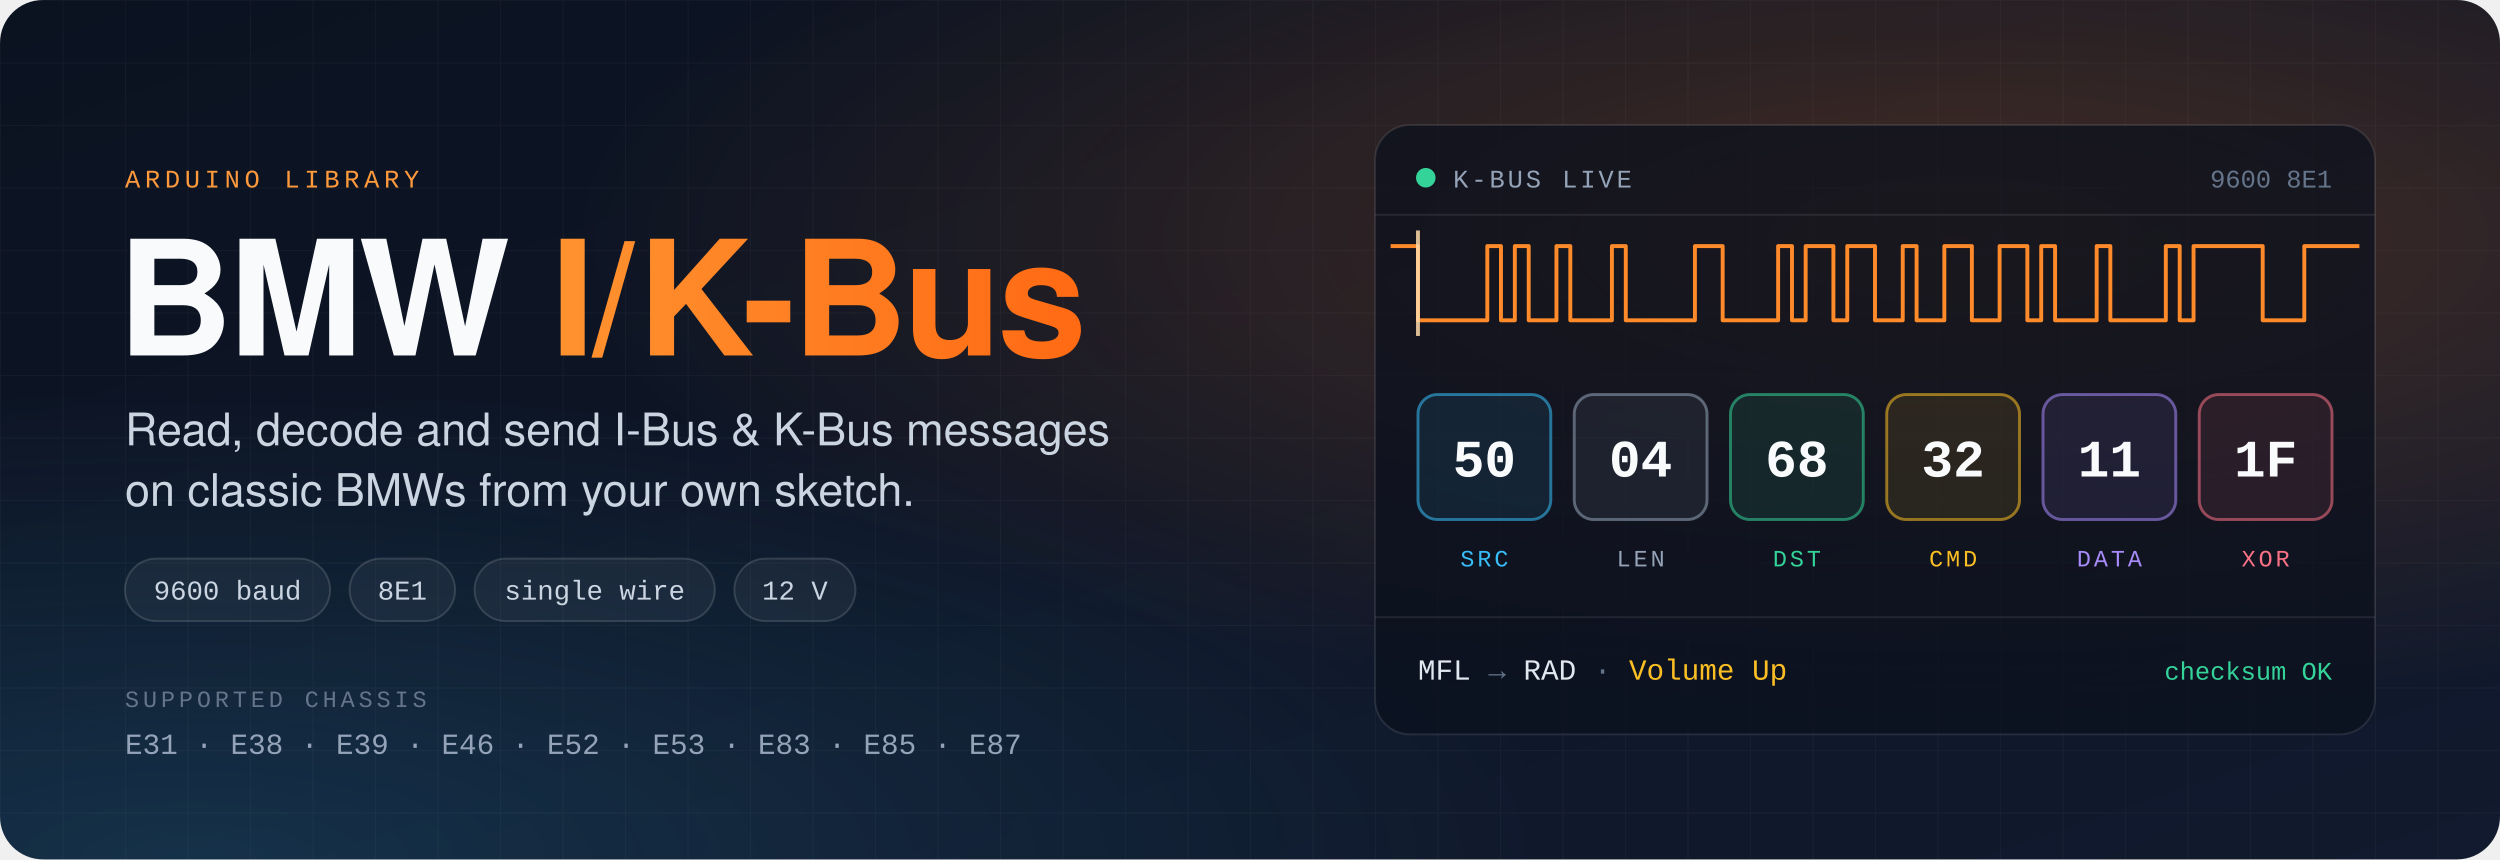
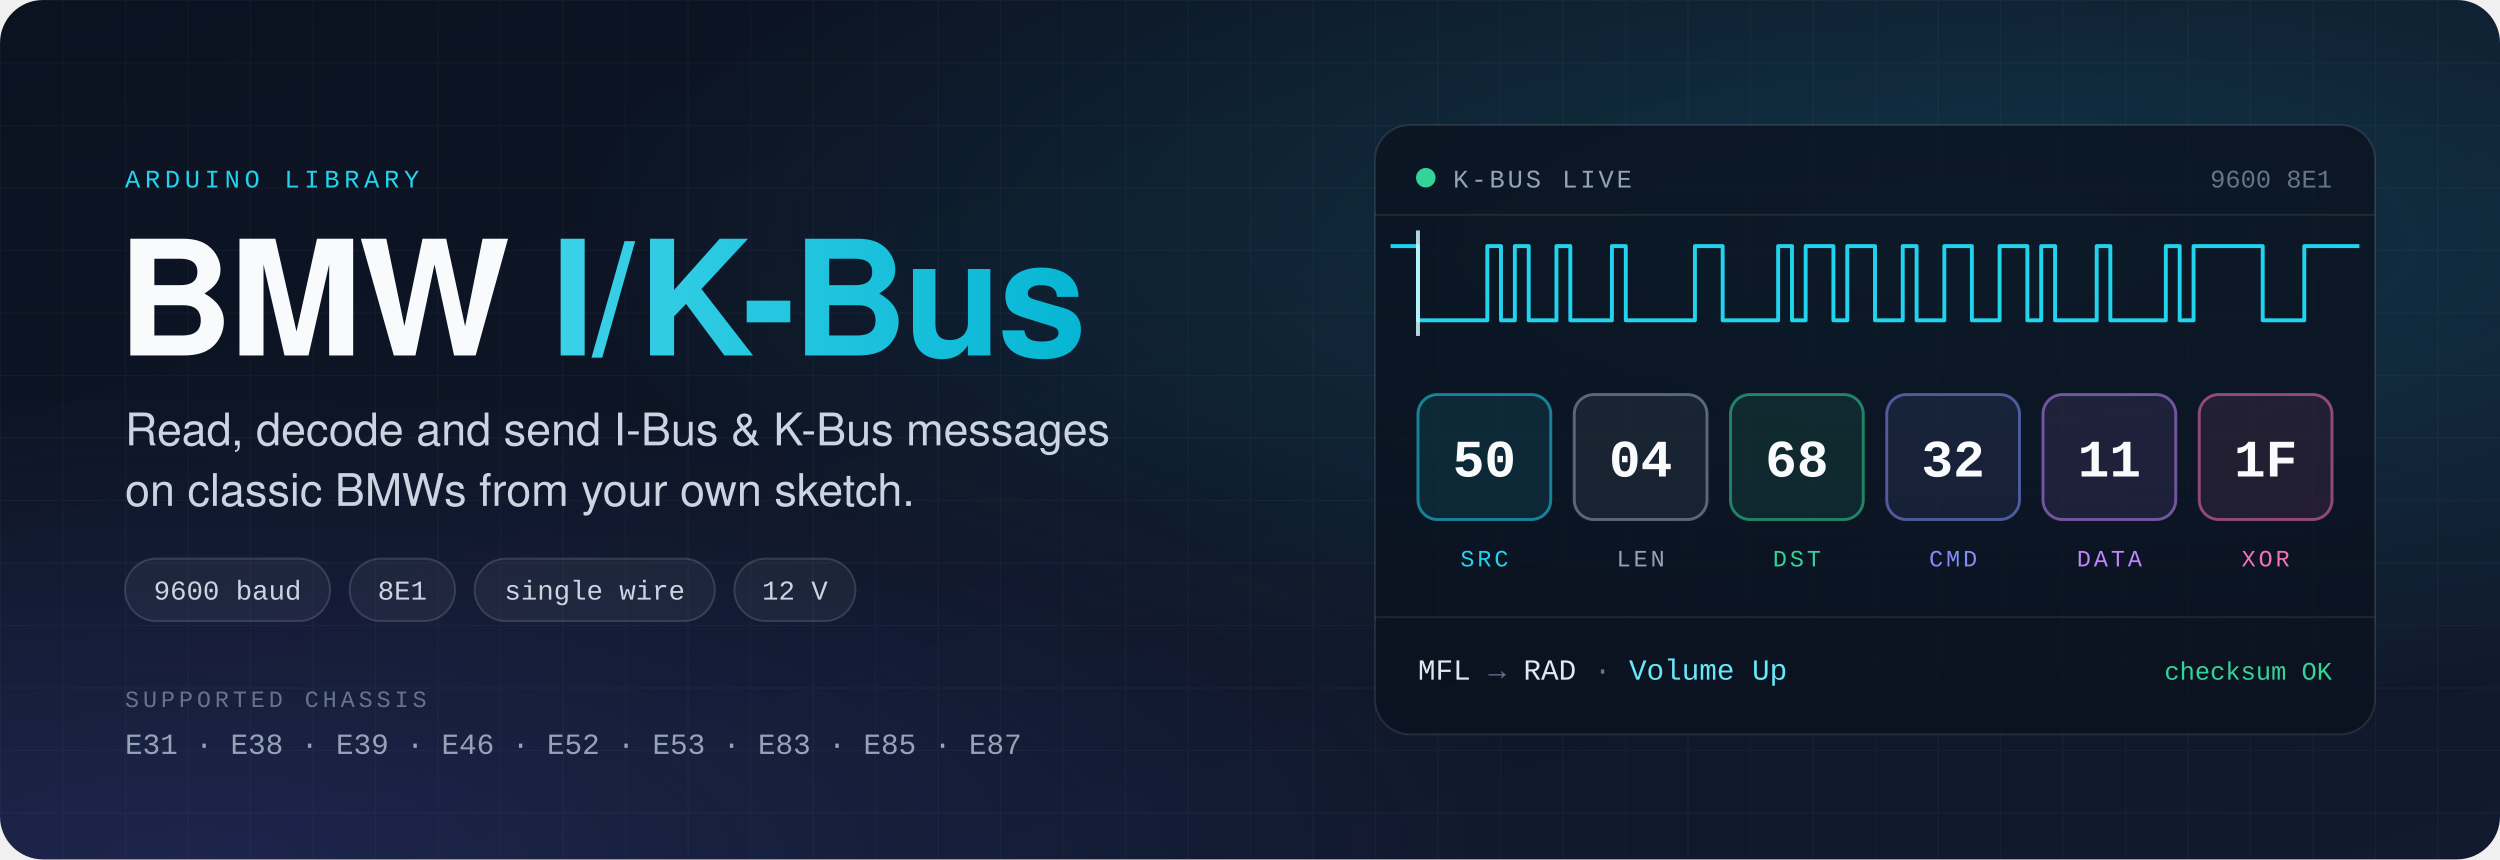
<svg xmlns="http://www.w3.org/2000/svg" viewBox="0 0 1280 440" width="1280" height="440" role="img" aria-labelledby="t d">
  <defs>
    <linearGradient id="bg" x1="0" y1="0" x2="1" y2="1">
      <stop offset="0" stop-color="#0b1220" />
      <stop offset="1" stop-color="#111a2e" />
    </linearGradient>
    <radialGradient id="amber" cx="78%" cy="28%" r="55%">
-       <stop offset="0" stop-color="#ff7a1a" stop-opacity=".22" />
-       <stop offset="1" stop-color="#ff7a1a" stop-opacity="0" />
+       <stop offset="0" stop-color="#22d3ee" stop-opacity=".16" />
+       <stop offset="1" stop-color="#22d3ee" stop-opacity="0" />
    </radialGradient>
    <radialGradient id="blue" cx="8%" cy="100%" r="55%">
-       <stop offset="0" stop-color="#38bdf8" stop-opacity=".16" />
-       <stop offset="1" stop-color="#38bdf8" stop-opacity="0" />
+       <stop offset="0" stop-color="#6366f1" stop-opacity=".18" />
+       <stop offset="1" stop-color="#6366f1" stop-opacity="0" />
    </radialGradient>
    <linearGradient id="title" x1="0" y1="0" x2="1" y2="0">
-       <stop offset="0" stop-color="#ffb347" />
-       <stop offset="1" stop-color="#ff6a13" />
+       <stop offset="0" stop-color="#67e8f9" />
+       <stop offset="1" stop-color="#06b6d4" />
    </linearGradient>
    <pattern id="grid" width="32" height="32" patternUnits="userSpaceOnUse">
      <path d="M32 0H0V32" fill="none" stroke="#ffffff" stroke-opacity=".035" />
    </pattern>
    <clipPath id="card">
      <rect width="1280" height="440" rx="22" />
    </clipPath>
  </defs>
  <style>
      .glow{animation:hit 6s linear infinite}.b0 .glow{animation-delay:0s}.b1 .glow{animation-delay:1s}.b2 .glow{animation-delay:2s}.b3 .glow{animation-delay:3s}.b4 .glow{animation-delay:4s}.b5 .glow{animation-delay:5s}
      .scan{animation:scan 6s linear infinite}
      .live{animation:blink 1.6s ease-in-out infinite}
      @keyframes hit{0%{opacity:0}3%{opacity:1}16%{opacity:1}24%{opacity:0}100%{opacity:0}}
      @keyframes scan{from{transform:translateX(0)}to{transform:translateX(468px)}}
      @keyframes blink{0%,100%{opacity:1}50%{opacity:.25}}
      @media (prefers-reduced-motion:reduce){.glow,.scan,.live{animation:none}.scan{opacity:0}}
    </style>
  <g clip-path="url(#card)">
    <rect width="1280" height="440" fill="url(#bg)" />
    <rect width="1280" height="440" fill="url(#grid)" />
    <rect width="1280" height="440" fill="url(#amber)" />
    <rect width="1280" height="440" fill="url(#blue)" />
-     <text x="64" y="96" font-family="ui-monospace,SFMono-Regular,'SF Mono',Menlo,Consolas,'Liberation Mono',monospace" font-size="13" letter-spacing="2.4" fill="#ff9a3c">ARDUINO LIBRARY</text>
+     <text x="64" y="96" font-family="ui-monospace,SFMono-Regular,'SF Mono',Menlo,Consolas,'Liberation Mono',monospace" font-size="13" letter-spacing="2.4" fill="#22d3ee">ARDUINO LIBRARY</text>
    <text x="60" y="182" font-family="-apple-system,BlinkMacSystemFont,'Segoe UI',Helvetica,Arial,sans-serif" font-size="82" font-weight="800" letter-spacing="-2" fill="#f8fafc">BMW <tspan fill="url(#title)">I/K-Bus</tspan>
    </text>
    <text font-family="-apple-system,BlinkMacSystemFont,'Segoe UI',Helvetica,Arial,sans-serif" font-size="23" fill="#cbd5e1">
      <tspan x="64" y="228">Read, decode and send I-Bus &amp; K-Bus messages</tspan>
      <tspan x="64" y="259">on classic BMWs from your own sketch.</tspan>
    </text>
    <rect x="64" y="286" width="105" height="32" rx="16" fill="#ffffff" fill-opacity=".05" stroke="#ffffff" stroke-opacity=".14" />
    <text x="116.5" y="307" text-anchor="middle" font-family="ui-monospace,SFMono-Regular,'SF Mono',Menlo,Consolas,'Liberation Mono',monospace" font-size="14" fill="#cbd5e1">9600 baud</text>
    <rect x="179" y="286" width="54" height="32" rx="16" fill="#ffffff" fill-opacity=".05" stroke="#ffffff" stroke-opacity=".14" />
    <text x="206.0" y="307" text-anchor="middle" font-family="ui-monospace,SFMono-Regular,'SF Mono',Menlo,Consolas,'Liberation Mono',monospace" font-size="14" fill="#cbd5e1">8E1</text>
    <rect x="243" y="286" width="123" height="32" rx="16" fill="#ffffff" fill-opacity=".05" stroke="#ffffff" stroke-opacity=".14" />
    <text x="304.5" y="307" text-anchor="middle" font-family="ui-monospace,SFMono-Regular,'SF Mono',Menlo,Consolas,'Liberation Mono',monospace" font-size="14" fill="#cbd5e1">single wire</text>
    <rect x="376" y="286" width="62" height="32" rx="16" fill="#ffffff" fill-opacity=".05" stroke="#ffffff" stroke-opacity=".14" />
    <text x="407.0" y="307" text-anchor="middle" font-family="ui-monospace,SFMono-Regular,'SF Mono',Menlo,Consolas,'Liberation Mono',monospace" font-size="14" fill="#cbd5e1">12 V</text>
    <text x="64" y="362" font-family="ui-monospace,SFMono-Regular,'SF Mono',Menlo,Consolas,'Liberation Mono',monospace" font-size="12" letter-spacing="2" fill="#64748b">SUPPORTED CHASSIS</text>
    <text x="64" y="386" font-family="ui-monospace,SFMono-Regular,'SF Mono',Menlo,Consolas,'Liberation Mono',monospace" font-size="15" fill="#94a3b8">E31 · E38 · E39 · E46 · E52 · E53 · E83 · E85 · E87</text>
    <rect x="704" y="64" width="512" height="312" rx="18" fill="#0a101c" fill-opacity=".72" stroke="#ffffff" stroke-opacity=".10" />
    <circle class="live" cx="730" cy="91" r="5" fill="#34d399" />
    <text x="744" y="96" font-family="ui-monospace,SFMono-Regular,'SF Mono',Menlo,Consolas,'Liberation Mono',monospace" font-size="13" letter-spacing="1.5" fill="#94a3b8">K-BUS  LIVE</text>
    <text x="1194" y="96" text-anchor="end" font-family="ui-monospace,SFMono-Regular,'SF Mono',Menlo,Consolas,'Liberation Mono',monospace" font-size="13" fill="#64748b">9600 8E1</text>
    <path d="M704 110H1216" stroke="#ffffff" stroke-opacity=".08" />
-     <path d="M712.0 126 H726.0 V164 H733.1 H740.2 H747.3 H754.4 H761.5 V126 H768.5 V164 H775.6 V126 H782.7 V164 H789.8 H796.9 V126 H804.0 V164 H811.1 H818.2 H825.3 V126 H832.4 V164 H839.5 H846.5 H853.6 H860.7 H867.8 V126 H874.9 H882.0 V164 H889.1 H896.2 H903.3 H910.4 V126 H917.5 V164 H924.5 V126 H931.6 H938.7 V164 H945.8 V126 H952.9 H960.0 V164 H967.1 H974.2 V126 H981.3 V164 H988.4 H995.5 V126 H1002.5 H1009.6 V164 H1016.7 H1023.8 V126 H1030.9 H1038.0 V164 H1045.1 V126 H1052.2 V164 H1059.3 H1066.4 H1073.5 V126 H1080.5 V164 H1087.6 H1094.7 H1101.8 H1108.9 V126 H1116.0 V164 H1123.1 V126 H1130.2 H1137.3 H1144.4 H1151.5 H1158.5 V164 H1165.6 H1172.7 H1179.8 V126 H1186.9 H1194.0 H1208.0" fill="none" stroke="#ff8a2a" stroke-width="2" stroke-linejoin="round" />
-     <rect class="scan" x="725.0" y="118" width="2" height="54" fill="#ffd9a8" opacity=".85" />
+     <path d="M712.0 126 H726.0 V164 H733.1 H740.2 H747.3 H754.4 H761.5 V126 H768.5 V164 H775.6 V126 H782.7 V164 H789.8 H796.9 V126 H804.0 V164 H811.1 H818.2 H825.3 V126 H832.4 V164 H839.5 H846.5 H853.6 H860.7 H867.8 V126 H874.9 H882.0 V164 H889.1 H896.2 H903.3 H910.4 V126 H917.5 V164 H924.5 V126 H931.6 H938.7 V164 H945.8 V126 H952.9 H960.0 V164 H967.1 H974.2 V126 H981.3 V164 H988.4 H995.5 V126 H1002.5 H1009.6 V164 H1016.7 H1023.8 V126 H1030.9 H1038.0 V164 H1045.1 V126 H1052.2 V164 H1059.3 H1066.4 H1073.5 V126 H1080.5 V164 H1087.6 H1094.7 H1101.8 H1108.9 V126 H1116.0 V164 H1123.1 V126 H1130.2 H1137.3 H1144.4 H1151.5 H1158.5 V164 H1165.6 H1172.7 H1179.8 V126 H1186.9 H1194.0 H1208.0" fill="none" stroke="#22d3ee" stroke-width="2" stroke-linejoin="round" />
+     <rect class="scan" x="725.0" y="118" width="2" height="54" fill="#cffafe" opacity=".85" />
    <g class="byte b0">
-       <rect x="726.0" y="202" width="68" height="64" rx="10" fill="#38bdf8" fill-opacity=".10" stroke="#38bdf8" stroke-opacity=".55" stroke-width="1.5" />
-       <rect class="glow" x="726.0" y="202" width="68" height="64" rx="10" fill="#38bdf8" fill-opacity=".22" stroke="#38bdf8" stroke-width="2" opacity="0" />
+       <rect x="726.0" y="202" width="68" height="64" rx="10" fill="#22d3ee" fill-opacity=".10" stroke="#22d3ee" stroke-opacity=".55" stroke-width="1.5" />
+       <rect class="glow" x="726.0" y="202" width="68" height="64" rx="10" fill="#22d3ee" fill-opacity=".22" stroke="#22d3ee" stroke-width="2" opacity="0" />
      <text x="760.0" y="244" text-anchor="middle" font-family="ui-monospace,SFMono-Regular,'SF Mono',Menlo,Consolas,'Liberation Mono',monospace" font-size="27" font-weight="700" fill="#f8fafc">50</text>
-       <text x="760.0" y="290" text-anchor="middle" font-family="ui-monospace,SFMono-Regular,'SF Mono',Menlo,Consolas,'Liberation Mono',monospace" font-size="12" letter-spacing="1.5" fill="#38bdf8">SRC</text>
+       <text x="760.0" y="290" text-anchor="middle" font-family="ui-monospace,SFMono-Regular,'SF Mono',Menlo,Consolas,'Liberation Mono',monospace" font-size="12" letter-spacing="1.5" fill="#22d3ee">SRC</text>
    </g>
    <g class="byte b1">
      <rect x="806.0" y="202" width="68" height="64" rx="10" fill="#94a3b8" fill-opacity=".10" stroke="#94a3b8" stroke-opacity=".55" stroke-width="1.5" />
      <rect class="glow" x="806.0" y="202" width="68" height="64" rx="10" fill="#94a3b8" fill-opacity=".22" stroke="#94a3b8" stroke-width="2" opacity="0" />
      <text x="840.0" y="244" text-anchor="middle" font-family="ui-monospace,SFMono-Regular,'SF Mono',Menlo,Consolas,'Liberation Mono',monospace" font-size="27" font-weight="700" fill="#f8fafc">04</text>
      <text x="840.0" y="290" text-anchor="middle" font-family="ui-monospace,SFMono-Regular,'SF Mono',Menlo,Consolas,'Liberation Mono',monospace" font-size="12" letter-spacing="1.5" fill="#94a3b8">LEN</text>
    </g>
    <g class="byte b2">
      <rect x="886.0" y="202" width="68" height="64" rx="10" fill="#34d399" fill-opacity=".10" stroke="#34d399" stroke-opacity=".55" stroke-width="1.5" />
      <rect class="glow" x="886.0" y="202" width="68" height="64" rx="10" fill="#34d399" fill-opacity=".22" stroke="#34d399" stroke-width="2" opacity="0" />
      <text x="920.0" y="244" text-anchor="middle" font-family="ui-monospace,SFMono-Regular,'SF Mono',Menlo,Consolas,'Liberation Mono',monospace" font-size="27" font-weight="700" fill="#f8fafc">68</text>
      <text x="920.0" y="290" text-anchor="middle" font-family="ui-monospace,SFMono-Regular,'SF Mono',Menlo,Consolas,'Liberation Mono',monospace" font-size="12" letter-spacing="1.5" fill="#34d399">DST</text>
    </g>
    <g class="byte b3">
-       <rect x="966.0" y="202" width="68" height="64" rx="10" fill="#fbbf24" fill-opacity=".10" stroke="#fbbf24" stroke-opacity=".55" stroke-width="1.5" />
-       <rect class="glow" x="966.0" y="202" width="68" height="64" rx="10" fill="#fbbf24" fill-opacity=".22" stroke="#fbbf24" stroke-width="2" opacity="0" />
+       <rect x="966.0" y="202" width="68" height="64" rx="10" fill="#818cf8" fill-opacity=".10" stroke="#818cf8" stroke-opacity=".55" stroke-width="1.5" />
+       <rect class="glow" x="966.0" y="202" width="68" height="64" rx="10" fill="#818cf8" fill-opacity=".22" stroke="#818cf8" stroke-width="2" opacity="0" />
      <text x="1000.0" y="244" text-anchor="middle" font-family="ui-monospace,SFMono-Regular,'SF Mono',Menlo,Consolas,'Liberation Mono',monospace" font-size="27" font-weight="700" fill="#f8fafc">32</text>
-       <text x="1000.0" y="290" text-anchor="middle" font-family="ui-monospace,SFMono-Regular,'SF Mono',Menlo,Consolas,'Liberation Mono',monospace" font-size="12" letter-spacing="1.5" fill="#fbbf24">CMD</text>
+       <text x="1000.0" y="290" text-anchor="middle" font-family="ui-monospace,SFMono-Regular,'SF Mono',Menlo,Consolas,'Liberation Mono',monospace" font-size="12" letter-spacing="1.5" fill="#818cf8">CMD</text>
    </g>
    <g class="byte b4">
-       <rect x="1046.0" y="202" width="68" height="64" rx="10" fill="#a78bfa" fill-opacity=".10" stroke="#a78bfa" stroke-opacity=".55" stroke-width="1.5" />
-       <rect class="glow" x="1046.0" y="202" width="68" height="64" rx="10" fill="#a78bfa" fill-opacity=".22" stroke="#a78bfa" stroke-width="2" opacity="0" />
+       <rect x="1046.0" y="202" width="68" height="64" rx="10" fill="#c084fc" fill-opacity=".10" stroke="#c084fc" stroke-opacity=".55" stroke-width="1.5" />
+       <rect class="glow" x="1046.0" y="202" width="68" height="64" rx="10" fill="#c084fc" fill-opacity=".22" stroke="#c084fc" stroke-width="2" opacity="0" />
      <text x="1080.0" y="244" text-anchor="middle" font-family="ui-monospace,SFMono-Regular,'SF Mono',Menlo,Consolas,'Liberation Mono',monospace" font-size="27" font-weight="700" fill="#f8fafc">11</text>
-       <text x="1080.0" y="290" text-anchor="middle" font-family="ui-monospace,SFMono-Regular,'SF Mono',Menlo,Consolas,'Liberation Mono',monospace" font-size="12" letter-spacing="1.5" fill="#a78bfa">DATA</text>
+       <text x="1080.0" y="290" text-anchor="middle" font-family="ui-monospace,SFMono-Regular,'SF Mono',Menlo,Consolas,'Liberation Mono',monospace" font-size="12" letter-spacing="1.5" fill="#c084fc">DATA</text>
    </g>
    <g class="byte b5">
-       <rect x="1126.0" y="202" width="68" height="64" rx="10" fill="#fb7185" fill-opacity=".10" stroke="#fb7185" stroke-opacity=".55" stroke-width="1.5" />
-       <rect class="glow" x="1126.0" y="202" width="68" height="64" rx="10" fill="#fb7185" fill-opacity=".22" stroke="#fb7185" stroke-width="2" opacity="0" />
+       <rect x="1126.0" y="202" width="68" height="64" rx="10" fill="#f472b6" fill-opacity=".10" stroke="#f472b6" stroke-opacity=".55" stroke-width="1.5" />
+       <rect class="glow" x="1126.0" y="202" width="68" height="64" rx="10" fill="#f472b6" fill-opacity=".22" stroke="#f472b6" stroke-width="2" opacity="0" />
      <text x="1160.0" y="244" text-anchor="middle" font-family="ui-monospace,SFMono-Regular,'SF Mono',Menlo,Consolas,'Liberation Mono',monospace" font-size="27" font-weight="700" fill="#f8fafc">1F</text>
-       <text x="1160.0" y="290" text-anchor="middle" font-family="ui-monospace,SFMono-Regular,'SF Mono',Menlo,Consolas,'Liberation Mono',monospace" font-size="12" letter-spacing="1.5" fill="#fb7185">XOR</text>
+       <text x="1160.0" y="290" text-anchor="middle" font-family="ui-monospace,SFMono-Regular,'SF Mono',Menlo,Consolas,'Liberation Mono',monospace" font-size="12" letter-spacing="1.5" fill="#f472b6">XOR</text>
    </g>
    <path d="M704 316H1216" stroke="#ffffff" stroke-opacity=".08" />
    <text x="726.0" y="348" font-family="ui-monospace,SFMono-Regular,'SF Mono',Menlo,Consolas,'Liberation Mono',monospace" font-size="15" fill="#e2e8f0">MFL <tspan fill="#64748b">→</tspan> RAD <tspan fill="#64748b">·</tspan>
-       <tspan fill="#fbbf24">Volume Up</tspan>
+       <tspan fill="#67e8f9">Volume Up</tspan>
    </text>
    <text x="1194.0" y="348" text-anchor="end" font-family="ui-monospace,SFMono-Regular,'SF Mono',Menlo,Consolas,'Liberation Mono',monospace" font-size="13" fill="#34d399">checksum OK</text>
  </g>
</svg>
